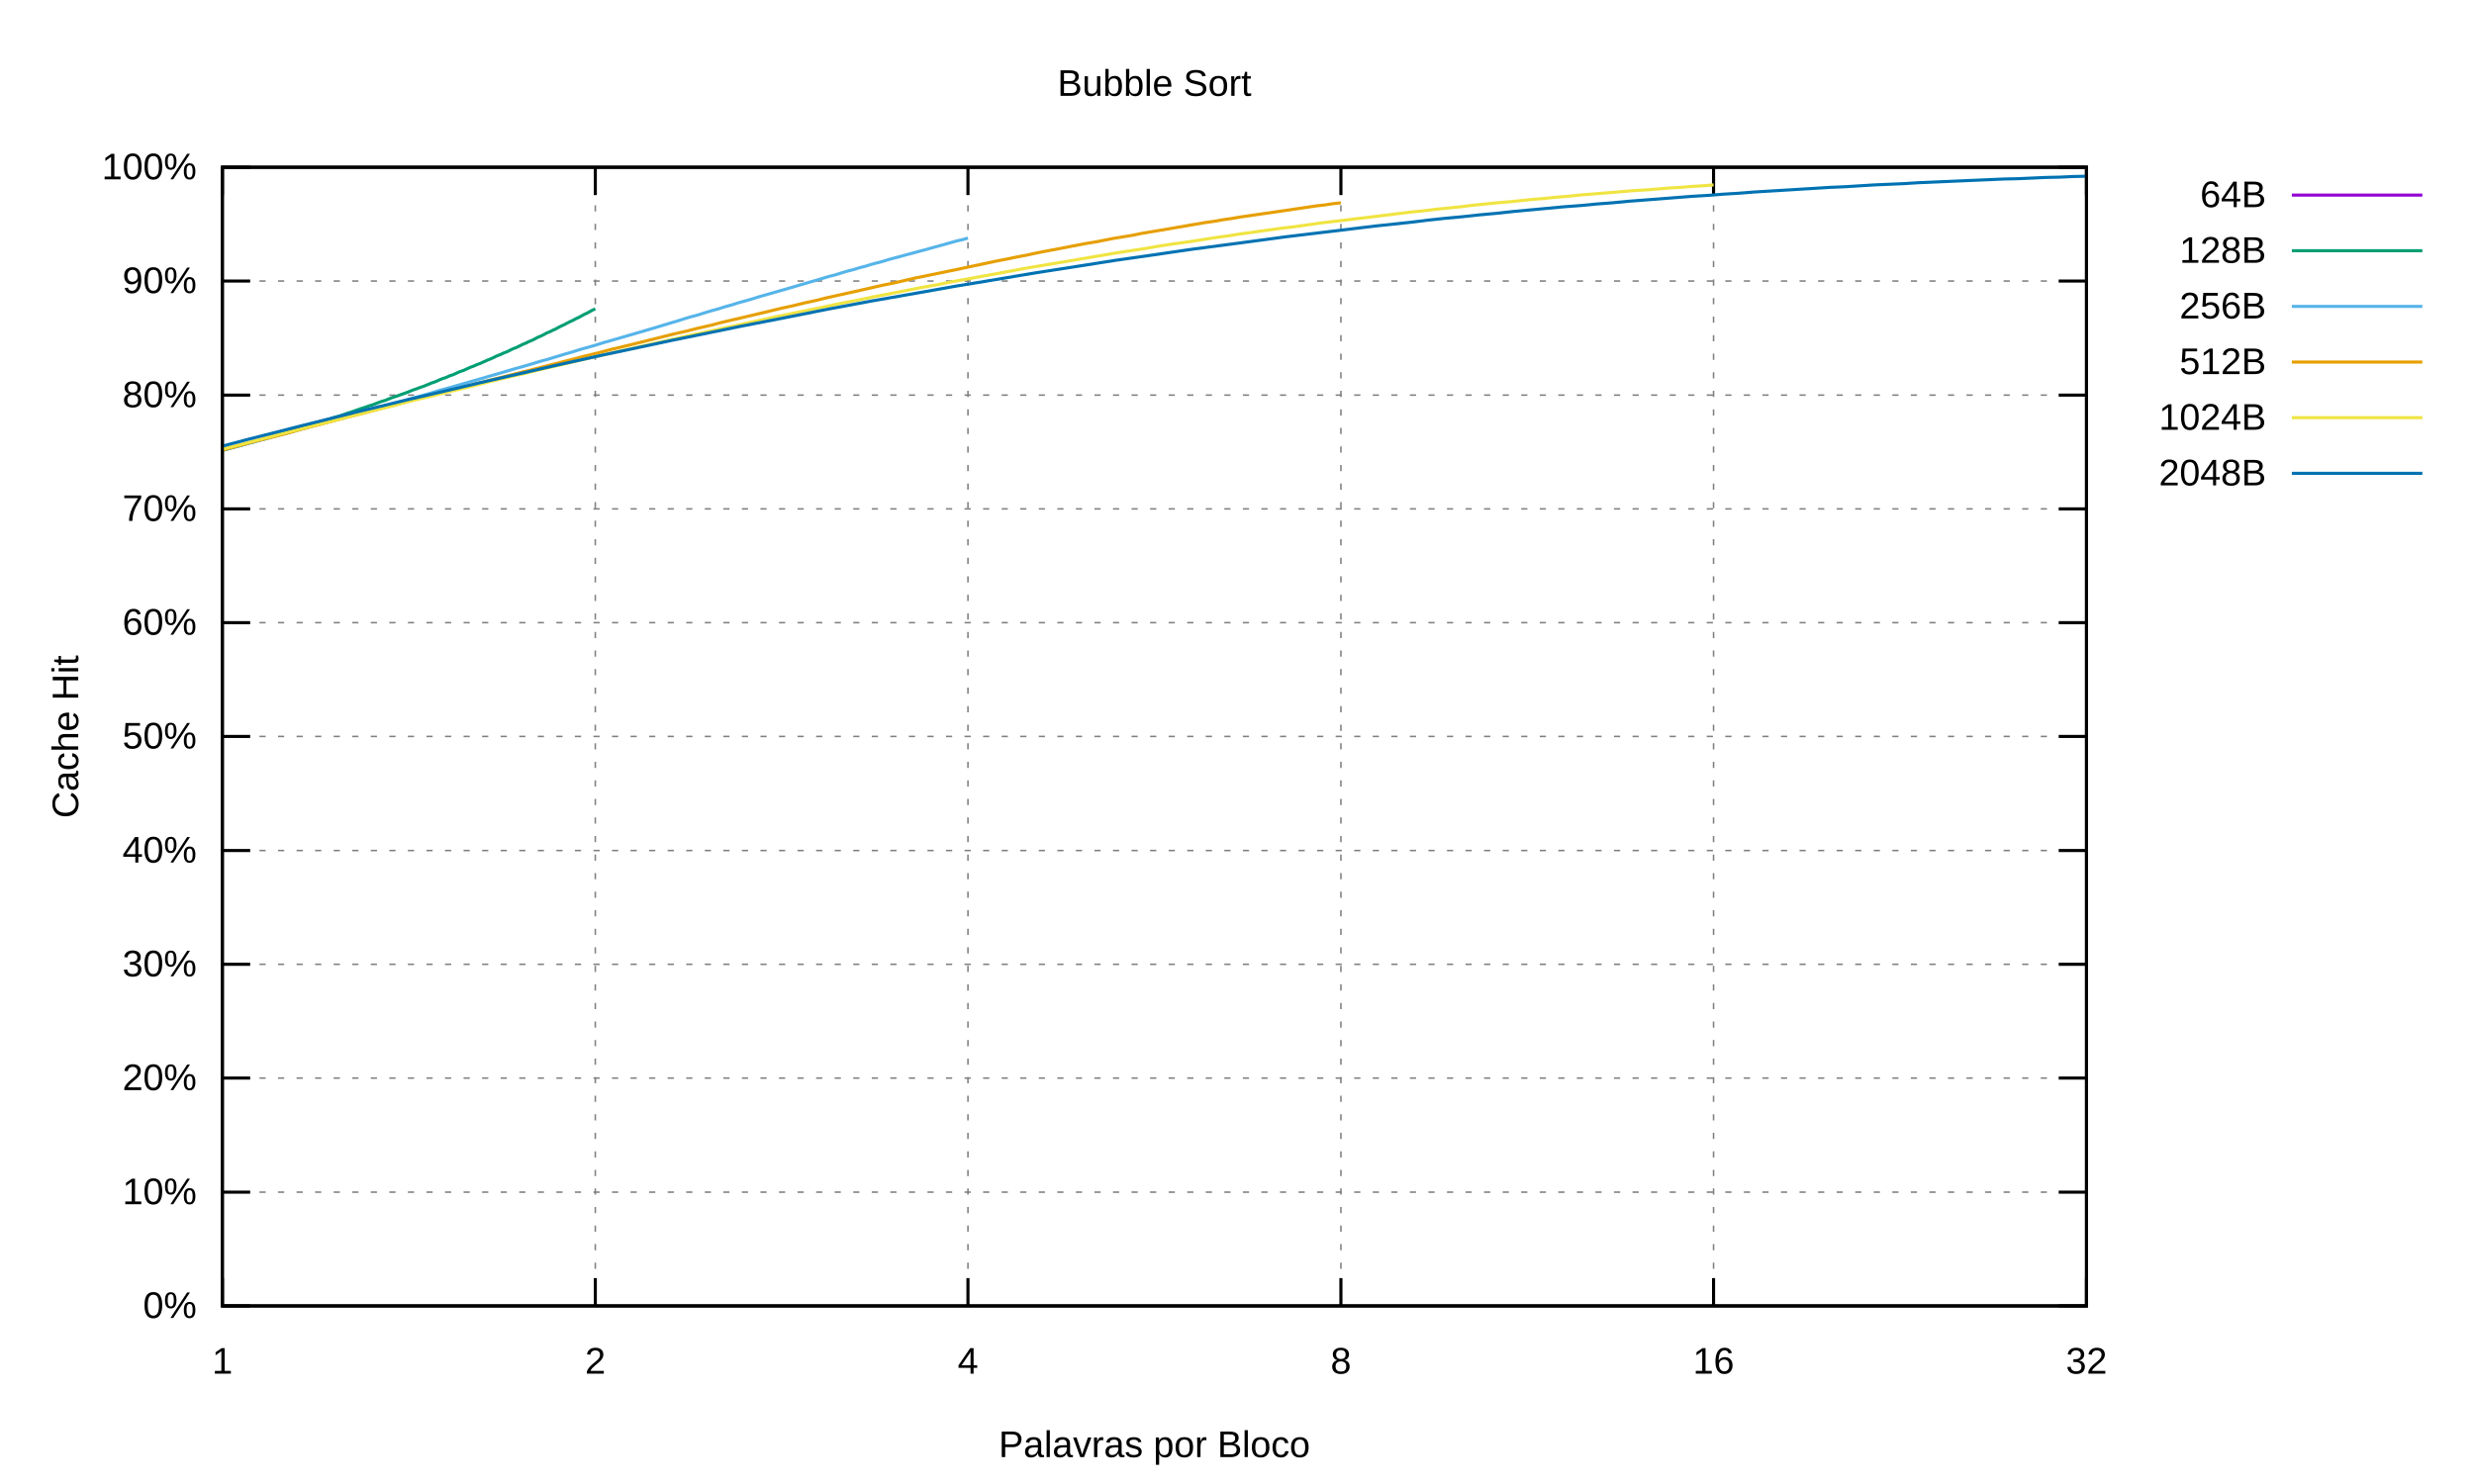
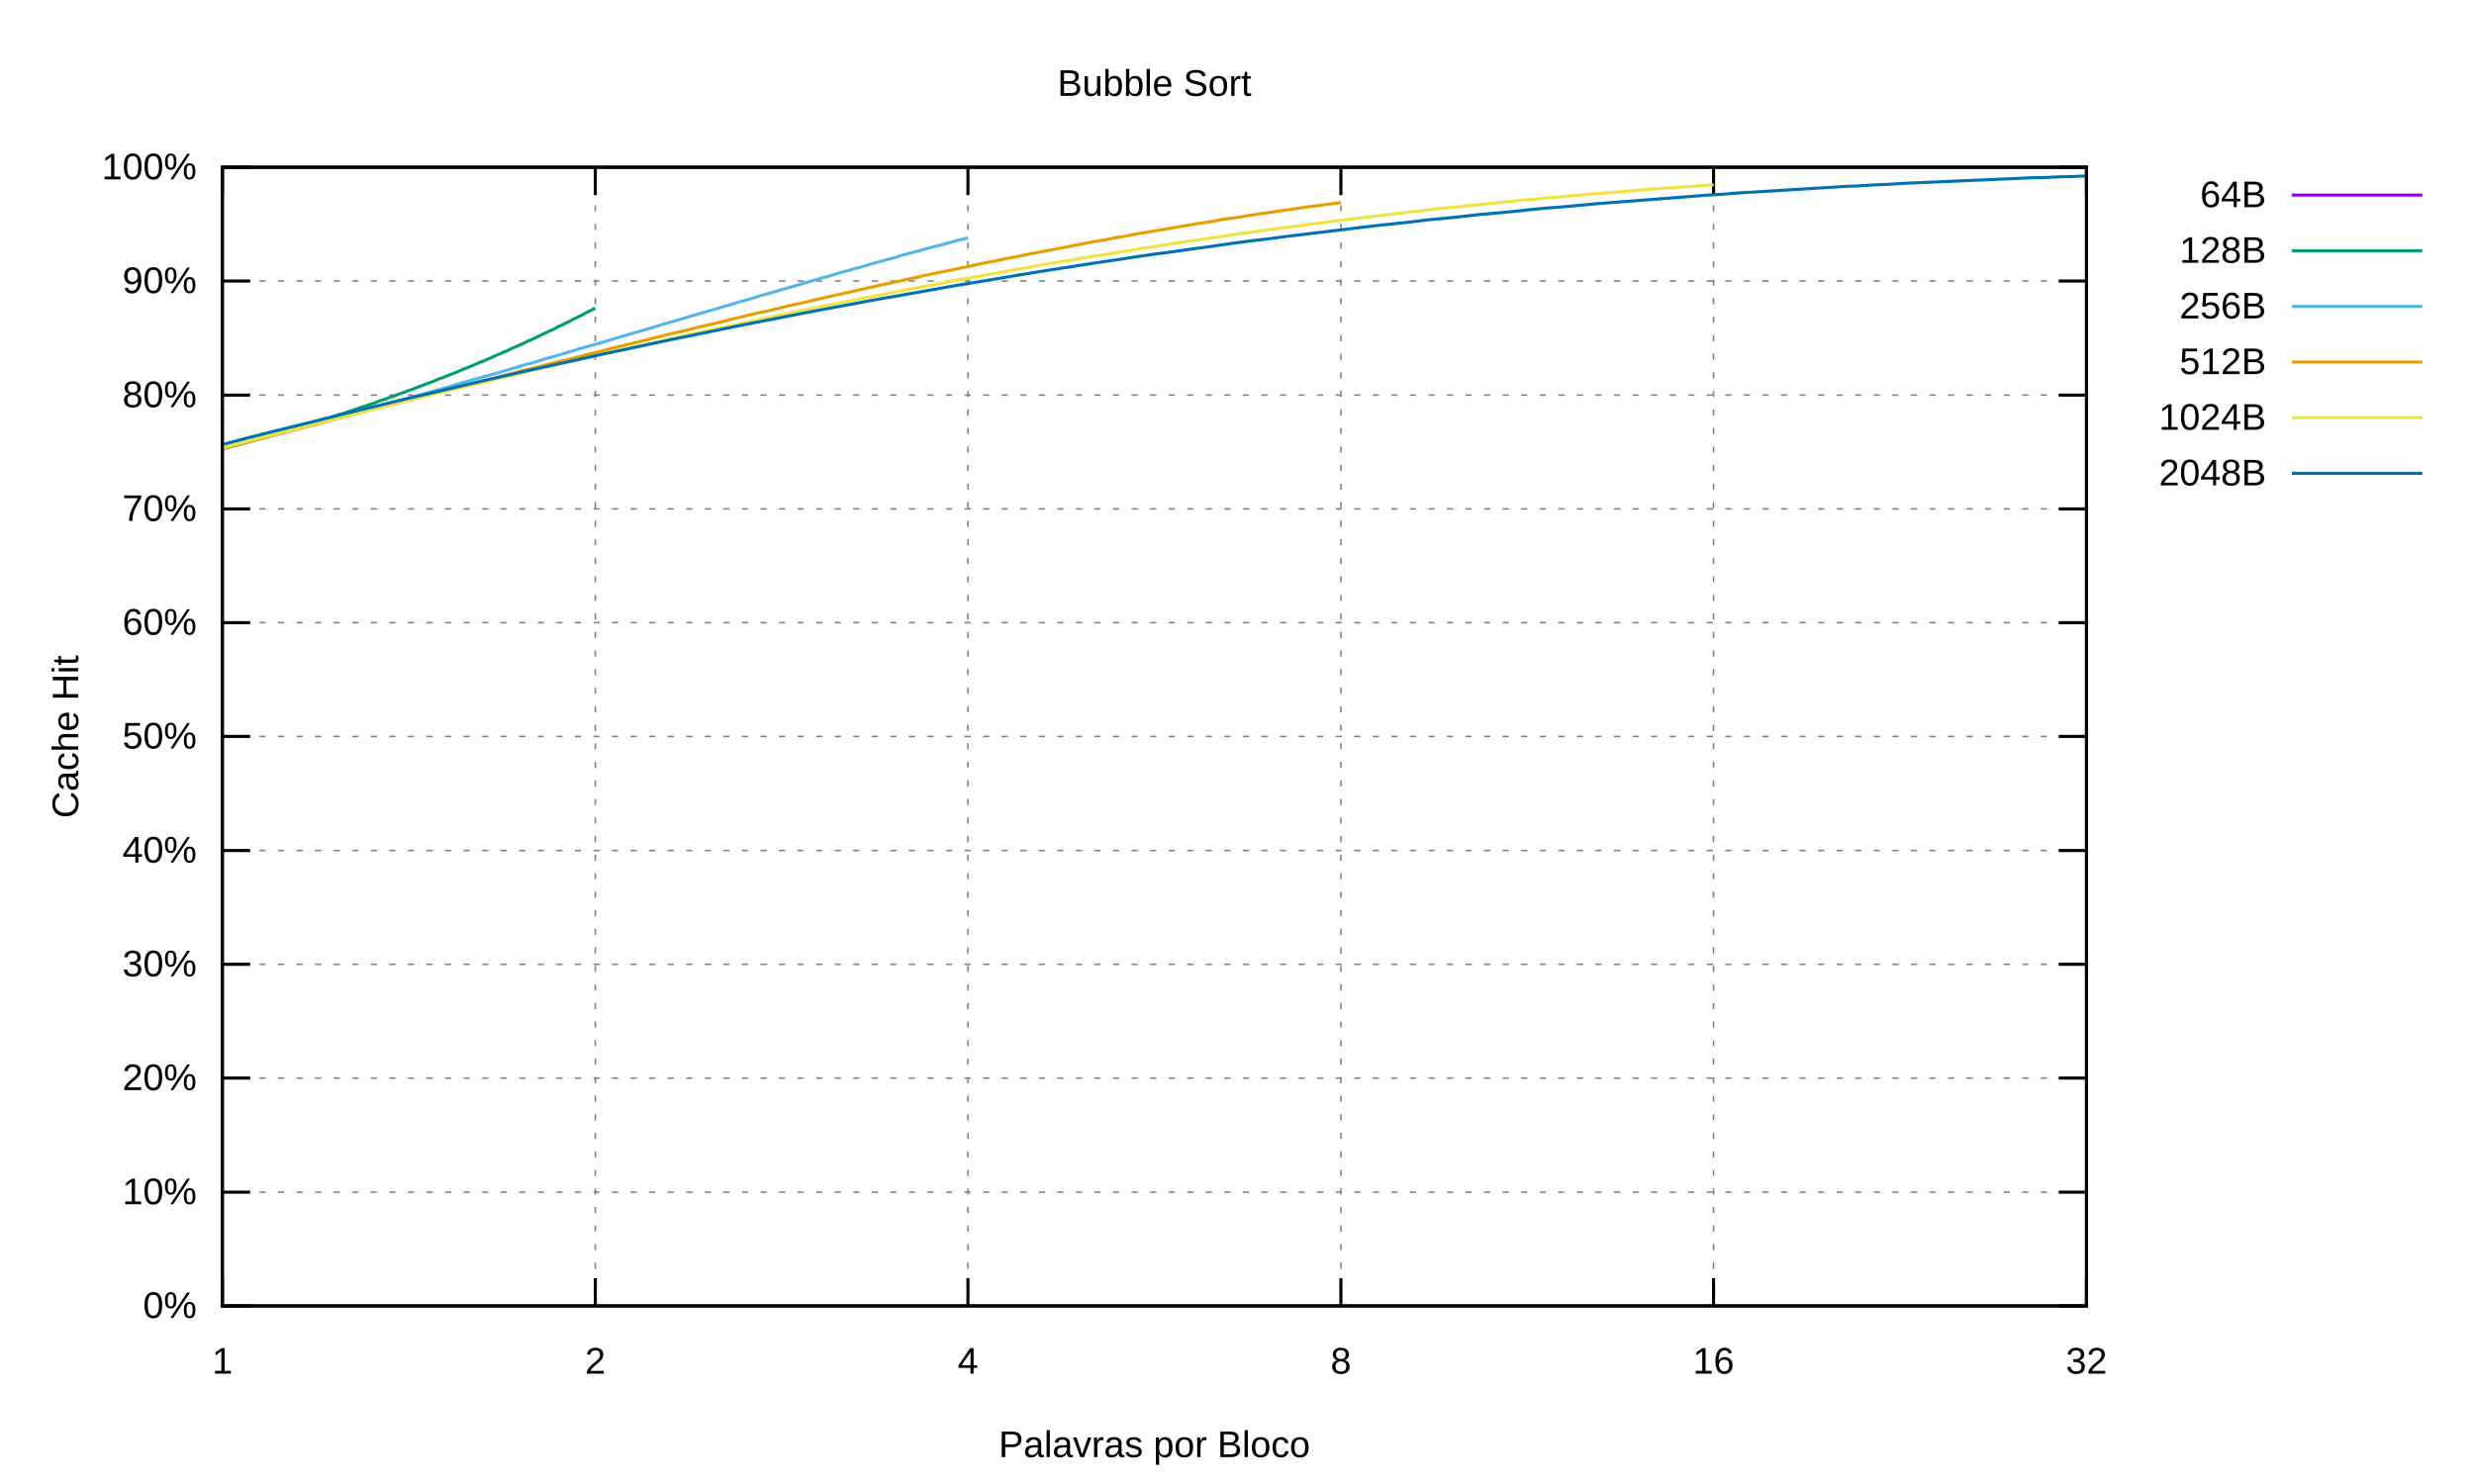
<svg xmlns="http://www.w3.org/2000/svg" xmlns:xlink="http://www.w3.org/1999/xlink" width="800" height="480" viewBox="0 0 800 480">
  <g id="gnuplot_canvas">
    <rect x="0" y="0" width="800" height="480" fill="none" />
    <defs>
      <circle id="gpDot" r="0.5" stroke-width="0.5" stroke="currentColor" />
      <path id="gpPt0" stroke-width="0.222" stroke="currentColor" d="M-1,0 h2 M0,-1 v2" />
      <path id="gpPt1" stroke-width="0.222" stroke="currentColor" d="M-1,-1 L1,1 M1,-1 L-1,1" />
      <path id="gpPt2" stroke-width="0.222" stroke="currentColor" d="M-1,0 L1,0 M0,-1 L0,1 M-1,-1 L1,1 M-1,1 L1,-1" />
      <rect id="gpPt3" stroke-width="0.222" stroke="currentColor" x="-1" y="-1" width="2" height="2" />
      <rect id="gpPt4" stroke-width="0.222" stroke="currentColor" fill="currentColor" x="-1" y="-1" width="2" height="2" />
      <circle id="gpPt5" stroke-width="0.222" stroke="currentColor" cx="0" cy="0" r="1" />
      <use xlink:href="#gpPt5" id="gpPt6" fill="currentColor" stroke="none" />
      <path id="gpPt7" stroke-width="0.222" stroke="currentColor" d="M0,-1.33 L-1.33,0.67 L1.33,0.67 z" />
      <use xlink:href="#gpPt7" id="gpPt8" fill="currentColor" stroke="none" />
      <use xlink:href="#gpPt7" id="gpPt9" stroke="currentColor" transform="rotate(180)" />
      <use xlink:href="#gpPt9" id="gpPt10" fill="currentColor" stroke="none" />
      <use xlink:href="#gpPt3" id="gpPt11" stroke="currentColor" transform="rotate(45)" />
      <use xlink:href="#gpPt11" id="gpPt12" fill="currentColor" stroke="none" />
      <path id="gpPt13" stroke-width="0.222" stroke="currentColor" d="M0,1.330 L1.265,0.411 L0.782,-1.067 L-0.782,-1.076 L-1.265,0.411 z" />
      <use xlink:href="#gpPt13" id="gpPt14" fill="currentColor" stroke="none" />
      <filter id="textbox" filterUnits="objectBoundingBox" x="0" y="0" height="1" width="1">
        <feFlood flood-color="white" flood-opacity="1" result="bgnd" />
        <feComposite in="SourceGraphic" in2="bgnd" operator="atop" />
      </filter>
      <filter id="greybox" filterUnits="objectBoundingBox" x="0" y="0" height="1" width="1">
        <feFlood flood-color="lightgrey" flood-opacity="1" result="grey" />
        <feComposite in="SourceGraphic" in2="grey" operator="atop" />
      </filter>
    </defs>
    <g fill="none" color="white" stroke="black" stroke-width="1.00" stroke-linecap="butt" stroke-linejoin="miter">
</g>
    <g fill="none" color="black" stroke="currentColor" stroke-width="1.00" stroke-linecap="butt" stroke-linejoin="miter">
</g>
    <g fill="none" color="black" stroke="black" stroke-width="0.50" stroke-linecap="butt" stroke-linejoin="miter">
</g>
    <g fill="none" color="gray" stroke="currentColor" stroke-width="0.50" stroke-linecap="butt" stroke-linejoin="miter">
      <path stroke="gray" stroke-dasharray="2,4" class="gridline" d="M71.9,422.4 L674.7,422.4  " />
    </g>
    <g fill="none" color="gray" stroke="gray" stroke-width="1.00" stroke-linecap="butt" stroke-linejoin="miter">
</g>
    <g fill="none" color="black" stroke="currentColor" stroke-width="1.00" stroke-linecap="butt" stroke-linejoin="miter">
      <path stroke="black" d="M71.9,422.4 L80.9,422.4 M674.7,422.4 L665.7,422.4  " />
      <g transform="translate(63.6,426.3)" stroke="none" fill="black" font-family="Arial" font-size="12.00" text-anchor="end">
        <text>
          <tspan font-family="Arial">0%</tspan>
        </text>
      </g>
    </g>
    <g fill="none" color="black" stroke="currentColor" stroke-width="1.00" stroke-linecap="butt" stroke-linejoin="miter">
</g>
    <g fill="none" color="black" stroke="black" stroke-width="0.50" stroke-linecap="butt" stroke-linejoin="miter">
</g>
    <g fill="none" color="gray" stroke="currentColor" stroke-width="0.50" stroke-linecap="butt" stroke-linejoin="miter">
      <path stroke="gray" stroke-dasharray="2,4" class="gridline" d="M71.9,385.6 L674.7,385.6  " />
    </g>
    <g fill="none" color="gray" stroke="gray" stroke-width="1.00" stroke-linecap="butt" stroke-linejoin="miter">
</g>
    <g fill="none" color="black" stroke="currentColor" stroke-width="1.00" stroke-linecap="butt" stroke-linejoin="miter">
      <path stroke="black" d="M71.9,385.6 L80.9,385.6 M674.7,385.6 L665.7,385.6  " />
      <g transform="translate(63.6,389.5)" stroke="none" fill="black" font-family="Arial" font-size="12.00" text-anchor="end">
        <text>
          <tspan font-family="Arial">10%</tspan>
        </text>
      </g>
    </g>
    <g fill="none" color="black" stroke="currentColor" stroke-width="1.00" stroke-linecap="butt" stroke-linejoin="miter">
</g>
    <g fill="none" color="black" stroke="black" stroke-width="0.50" stroke-linecap="butt" stroke-linejoin="miter">
</g>
    <g fill="none" color="gray" stroke="currentColor" stroke-width="0.50" stroke-linecap="butt" stroke-linejoin="miter">
      <path stroke="gray" stroke-dasharray="2,4" class="gridline" d="M71.9,348.7 L674.7,348.7  " />
    </g>
    <g fill="none" color="gray" stroke="gray" stroke-width="1.00" stroke-linecap="butt" stroke-linejoin="miter">
</g>
    <g fill="none" color="black" stroke="currentColor" stroke-width="1.00" stroke-linecap="butt" stroke-linejoin="miter">
      <path stroke="black" d="M71.9,348.7 L80.9,348.7 M674.7,348.7 L665.7,348.7  " />
      <g transform="translate(63.6,352.6)" stroke="none" fill="black" font-family="Arial" font-size="12.00" text-anchor="end">
        <text>
          <tspan font-family="Arial">20%</tspan>
        </text>
      </g>
    </g>
    <g fill="none" color="black" stroke="currentColor" stroke-width="1.00" stroke-linecap="butt" stroke-linejoin="miter">
</g>
    <g fill="none" color="black" stroke="black" stroke-width="0.50" stroke-linecap="butt" stroke-linejoin="miter">
</g>
    <g fill="none" color="gray" stroke="currentColor" stroke-width="0.50" stroke-linecap="butt" stroke-linejoin="miter">
      <path stroke="gray" stroke-dasharray="2,4" class="gridline" d="M71.9,311.9 L674.7,311.9  " />
    </g>
    <g fill="none" color="gray" stroke="gray" stroke-width="1.00" stroke-linecap="butt" stroke-linejoin="miter">
</g>
    <g fill="none" color="black" stroke="currentColor" stroke-width="1.00" stroke-linecap="butt" stroke-linejoin="miter">
      <path stroke="black" d="M71.9,311.9 L80.9,311.9 M674.7,311.9 L665.7,311.9  " />
      <g transform="translate(63.6,315.8)" stroke="none" fill="black" font-family="Arial" font-size="12.00" text-anchor="end">
        <text>
          <tspan font-family="Arial">30%</tspan>
        </text>
      </g>
    </g>
    <g fill="none" color="black" stroke="currentColor" stroke-width="1.00" stroke-linecap="butt" stroke-linejoin="miter">
</g>
    <g fill="none" color="black" stroke="black" stroke-width="0.50" stroke-linecap="butt" stroke-linejoin="miter">
</g>
    <g fill="none" color="gray" stroke="currentColor" stroke-width="0.50" stroke-linecap="butt" stroke-linejoin="miter">
      <path stroke="gray" stroke-dasharray="2,4" class="gridline" d="M71.9,275.1 L674.7,275.1  " />
    </g>
    <g fill="none" color="gray" stroke="gray" stroke-width="1.00" stroke-linecap="butt" stroke-linejoin="miter">
</g>
    <g fill="none" color="black" stroke="currentColor" stroke-width="1.00" stroke-linecap="butt" stroke-linejoin="miter">
      <path stroke="black" d="M71.9,275.1 L80.9,275.1 M674.7,275.1 L665.7,275.1  " />
      <g transform="translate(63.6,279.0)" stroke="none" fill="black" font-family="Arial" font-size="12.00" text-anchor="end">
        <text>
          <tspan font-family="Arial">40%</tspan>
        </text>
      </g>
    </g>
    <g fill="none" color="black" stroke="currentColor" stroke-width="1.00" stroke-linecap="butt" stroke-linejoin="miter">
</g>
    <g fill="none" color="black" stroke="black" stroke-width="0.50" stroke-linecap="butt" stroke-linejoin="miter">
</g>
    <g fill="none" color="gray" stroke="currentColor" stroke-width="0.50" stroke-linecap="butt" stroke-linejoin="miter">
      <path stroke="gray" stroke-dasharray="2,4" class="gridline" d="M71.9,238.2 L674.7,238.2  " />
    </g>
    <g fill="none" color="gray" stroke="gray" stroke-width="1.00" stroke-linecap="butt" stroke-linejoin="miter">
</g>
    <g fill="none" color="black" stroke="currentColor" stroke-width="1.00" stroke-linecap="butt" stroke-linejoin="miter">
      <path stroke="black" d="M71.9,238.2 L80.9,238.2 M674.7,238.2 L665.7,238.2  " />
      <g transform="translate(63.6,242.1)" stroke="none" fill="black" font-family="Arial" font-size="12.00" text-anchor="end">
        <text>
          <tspan font-family="Arial">50%</tspan>
        </text>
      </g>
    </g>
    <g fill="none" color="black" stroke="currentColor" stroke-width="1.00" stroke-linecap="butt" stroke-linejoin="miter">
</g>
    <g fill="none" color="black" stroke="black" stroke-width="0.50" stroke-linecap="butt" stroke-linejoin="miter">
</g>
    <g fill="none" color="gray" stroke="currentColor" stroke-width="0.50" stroke-linecap="butt" stroke-linejoin="miter">
      <path stroke="gray" stroke-dasharray="2,4" class="gridline" d="M71.9,201.4 L674.7,201.4  " />
    </g>
    <g fill="none" color="gray" stroke="gray" stroke-width="1.00" stroke-linecap="butt" stroke-linejoin="miter">
</g>
    <g fill="none" color="black" stroke="currentColor" stroke-width="1.00" stroke-linecap="butt" stroke-linejoin="miter">
      <path stroke="black" d="M71.9,201.4 L80.9,201.4 M674.7,201.4 L665.7,201.4  " />
      <g transform="translate(63.6,205.3)" stroke="none" fill="black" font-family="Arial" font-size="12.00" text-anchor="end">
        <text>
          <tspan font-family="Arial">60%</tspan>
        </text>
      </g>
    </g>
    <g fill="none" color="black" stroke="currentColor" stroke-width="1.00" stroke-linecap="butt" stroke-linejoin="miter">
</g>
    <g fill="none" color="black" stroke="black" stroke-width="0.50" stroke-linecap="butt" stroke-linejoin="miter">
</g>
    <g fill="none" color="gray" stroke="currentColor" stroke-width="0.50" stroke-linecap="butt" stroke-linejoin="miter">
      <path stroke="gray" stroke-dasharray="2,4" class="gridline" d="M71.9,164.6 L674.7,164.6  " />
    </g>
    <g fill="none" color="gray" stroke="gray" stroke-width="1.00" stroke-linecap="butt" stroke-linejoin="miter">
</g>
    <g fill="none" color="black" stroke="currentColor" stroke-width="1.00" stroke-linecap="butt" stroke-linejoin="miter">
      <path stroke="black" d="M71.9,164.6 L80.9,164.6 M674.7,164.6 L665.7,164.6  " />
      <g transform="translate(63.6,168.5)" stroke="none" fill="black" font-family="Arial" font-size="12.00" text-anchor="end">
        <text>
          <tspan font-family="Arial">70%</tspan>
        </text>
      </g>
    </g>
    <g fill="none" color="black" stroke="currentColor" stroke-width="1.00" stroke-linecap="butt" stroke-linejoin="miter">
</g>
    <g fill="none" color="black" stroke="black" stroke-width="0.50" stroke-linecap="butt" stroke-linejoin="miter">
</g>
    <g fill="none" color="gray" stroke="currentColor" stroke-width="0.50" stroke-linecap="butt" stroke-linejoin="miter">
      <path stroke="gray" stroke-dasharray="2,4" class="gridline" d="M71.9,127.8 L674.7,127.8  " />
    </g>
    <g fill="none" color="gray" stroke="gray" stroke-width="1.00" stroke-linecap="butt" stroke-linejoin="miter">
</g>
    <g fill="none" color="black" stroke="currentColor" stroke-width="1.00" stroke-linecap="butt" stroke-linejoin="miter">
      <path stroke="black" d="M71.9,127.8 L80.9,127.8 M674.7,127.8 L665.7,127.8  " />
      <g transform="translate(63.6,131.7)" stroke="none" fill="black" font-family="Arial" font-size="12.00" text-anchor="end">
        <text>
          <tspan font-family="Arial">80%</tspan>
        </text>
      </g>
    </g>
    <g fill="none" color="black" stroke="currentColor" stroke-width="1.00" stroke-linecap="butt" stroke-linejoin="miter">
</g>
    <g fill="none" color="black" stroke="black" stroke-width="0.50" stroke-linecap="butt" stroke-linejoin="miter">
</g>
    <g fill="none" color="gray" stroke="currentColor" stroke-width="0.50" stroke-linecap="butt" stroke-linejoin="miter">
      <path stroke="gray" stroke-dasharray="2,4" class="gridline" d="M71.9,90.9 L674.7,90.9  " />
    </g>
    <g fill="none" color="gray" stroke="gray" stroke-width="1.00" stroke-linecap="butt" stroke-linejoin="miter">
</g>
    <g fill="none" color="black" stroke="currentColor" stroke-width="1.00" stroke-linecap="butt" stroke-linejoin="miter">
      <path stroke="black" d="M71.9,90.9 L80.9,90.9 M674.7,90.9 L665.7,90.9  " />
      <g transform="translate(63.6,94.8)" stroke="none" fill="black" font-family="Arial" font-size="12.00" text-anchor="end">
        <text>
          <tspan font-family="Arial">90%</tspan>
        </text>
      </g>
    </g>
    <g fill="none" color="black" stroke="currentColor" stroke-width="1.00" stroke-linecap="butt" stroke-linejoin="miter">
</g>
    <g fill="none" color="black" stroke="black" stroke-width="0.50" stroke-linecap="butt" stroke-linejoin="miter">
</g>
    <g fill="none" color="gray" stroke="currentColor" stroke-width="0.50" stroke-linecap="butt" stroke-linejoin="miter">
      <path stroke="gray" stroke-dasharray="2,4" class="gridline" d="M71.9,54.1 L674.7,54.1  " />
    </g>
    <g fill="none" color="gray" stroke="gray" stroke-width="1.00" stroke-linecap="butt" stroke-linejoin="miter">
</g>
    <g fill="none" color="black" stroke="currentColor" stroke-width="1.00" stroke-linecap="butt" stroke-linejoin="miter">
      <path stroke="black" d="M71.9,54.1 L80.9,54.1 M674.7,54.1 L665.7,54.1  " />
      <g transform="translate(63.6,58.0)" stroke="none" fill="black" font-family="Arial" font-size="12.00" text-anchor="end">
        <text>
          <tspan font-family="Arial">100%</tspan>
        </text>
      </g>
    </g>
    <g fill="none" color="black" stroke="currentColor" stroke-width="1.00" stroke-linecap="butt" stroke-linejoin="miter">
</g>
    <g fill="none" color="black" stroke="black" stroke-width="0.50" stroke-linecap="butt" stroke-linejoin="miter">
</g>
    <g fill="none" color="gray" stroke="currentColor" stroke-width="0.50" stroke-linecap="butt" stroke-linejoin="miter">
      <path stroke="gray" stroke-dasharray="2,4" class="gridline" d="M71.9,422.4 L71.9,54.1  " />
    </g>
    <g fill="none" color="gray" stroke="gray" stroke-width="1.00" stroke-linecap="butt" stroke-linejoin="miter">
</g>
    <g fill="none" color="black" stroke="currentColor" stroke-width="1.00" stroke-linecap="butt" stroke-linejoin="miter">
      <path stroke="black" d="M71.9,422.4 L71.9,413.4 M71.9,54.1 L71.9,63.1  " />
      <g transform="translate(71.9,444.3)" stroke="none" fill="black" font-family="Arial" font-size="12.00" text-anchor="middle">
        <text>
          <tspan font-family="Arial"> 1</tspan>
        </text>
      </g>
    </g>
    <g fill="none" color="black" stroke="currentColor" stroke-width="1.00" stroke-linecap="butt" stroke-linejoin="miter">
</g>
    <g fill="none" color="black" stroke="black" stroke-width="0.50" stroke-linecap="butt" stroke-linejoin="miter">
</g>
    <g fill="none" color="gray" stroke="currentColor" stroke-width="0.50" stroke-linecap="butt" stroke-linejoin="miter">
      <path stroke="gray" stroke-dasharray="2,4" class="gridline" d="M192.5,422.4 L192.5,54.1  " />
    </g>
    <g fill="none" color="gray" stroke="gray" stroke-width="1.00" stroke-linecap="butt" stroke-linejoin="miter">
</g>
    <g fill="none" color="black" stroke="currentColor" stroke-width="1.00" stroke-linecap="butt" stroke-linejoin="miter">
      <path stroke="black" d="M192.5,422.4 L192.5,413.4 M192.5,54.1 L192.5,63.1  " />
      <g transform="translate(192.5,444.3)" stroke="none" fill="black" font-family="Arial" font-size="12.00" text-anchor="middle">
        <text>
          <tspan font-family="Arial"> 2</tspan>
        </text>
      </g>
    </g>
    <g fill="none" color="black" stroke="currentColor" stroke-width="1.00" stroke-linecap="butt" stroke-linejoin="miter">
</g>
    <g fill="none" color="black" stroke="black" stroke-width="0.50" stroke-linecap="butt" stroke-linejoin="miter">
</g>
    <g fill="none" color="gray" stroke="currentColor" stroke-width="0.50" stroke-linecap="butt" stroke-linejoin="miter">
      <path stroke="gray" stroke-dasharray="2,4" class="gridline" d="M313.0,422.4 L313.0,54.1  " />
    </g>
    <g fill="none" color="gray" stroke="gray" stroke-width="1.00" stroke-linecap="butt" stroke-linejoin="miter">
</g>
    <g fill="none" color="black" stroke="currentColor" stroke-width="1.00" stroke-linecap="butt" stroke-linejoin="miter">
      <path stroke="black" d="M313.0,422.4 L313.0,413.4 M313.0,54.1 L313.0,63.1  " />
      <g transform="translate(313.0,444.3)" stroke="none" fill="black" font-family="Arial" font-size="12.00" text-anchor="middle">
        <text>
          <tspan font-family="Arial"> 4</tspan>
        </text>
      </g>
    </g>
    <g fill="none" color="black" stroke="currentColor" stroke-width="1.00" stroke-linecap="butt" stroke-linejoin="miter">
</g>
    <g fill="none" color="black" stroke="black" stroke-width="0.50" stroke-linecap="butt" stroke-linejoin="miter">
</g>
    <g fill="none" color="gray" stroke="currentColor" stroke-width="0.50" stroke-linecap="butt" stroke-linejoin="miter">
      <path stroke="gray" stroke-dasharray="2,4" class="gridline" d="M433.6,422.4 L433.6,54.1  " />
    </g>
    <g fill="none" color="gray" stroke="gray" stroke-width="1.00" stroke-linecap="butt" stroke-linejoin="miter">
</g>
    <g fill="none" color="black" stroke="currentColor" stroke-width="1.00" stroke-linecap="butt" stroke-linejoin="miter">
      <path stroke="black" d="M433.6,422.4 L433.6,413.4 M433.6,54.1 L433.6,63.1  " />
      <g transform="translate(433.6,444.3)" stroke="none" fill="black" font-family="Arial" font-size="12.00" text-anchor="middle">
        <text>
          <tspan font-family="Arial"> 8</tspan>
        </text>
      </g>
    </g>
    <g fill="none" color="black" stroke="currentColor" stroke-width="1.00" stroke-linecap="butt" stroke-linejoin="miter">
</g>
    <g fill="none" color="black" stroke="black" stroke-width="0.50" stroke-linecap="butt" stroke-linejoin="miter">
</g>
    <g fill="none" color="gray" stroke="currentColor" stroke-width="0.50" stroke-linecap="butt" stroke-linejoin="miter">
      <path stroke="gray" stroke-dasharray="2,4" class="gridline" d="M554.1,422.4 L554.1,54.1  " />
    </g>
    <g fill="none" color="gray" stroke="gray" stroke-width="1.00" stroke-linecap="butt" stroke-linejoin="miter">
</g>
    <g fill="none" color="black" stroke="currentColor" stroke-width="1.00" stroke-linecap="butt" stroke-linejoin="miter">
      <path stroke="black" d="M554.1,422.4 L554.1,413.4 M554.1,54.1 L554.1,63.1  " />
      <g transform="translate(554.1,444.3)" stroke="none" fill="black" font-family="Arial" font-size="12.00" text-anchor="middle">
        <text>
          <tspan font-family="Arial"> 16</tspan>
        </text>
      </g>
    </g>
    <g fill="none" color="black" stroke="currentColor" stroke-width="1.00" stroke-linecap="butt" stroke-linejoin="miter">
</g>
    <g fill="none" color="black" stroke="black" stroke-width="0.50" stroke-linecap="butt" stroke-linejoin="miter">
</g>
    <g fill="none" color="gray" stroke="currentColor" stroke-width="0.50" stroke-linecap="butt" stroke-linejoin="miter">
      <path stroke="gray" stroke-dasharray="2,4" class="gridline" d="M674.7,422.4 L674.7,54.1  " />
    </g>
    <g fill="none" color="gray" stroke="gray" stroke-width="1.00" stroke-linecap="butt" stroke-linejoin="miter">
</g>
    <g fill="none" color="black" stroke="currentColor" stroke-width="1.00" stroke-linecap="butt" stroke-linejoin="miter">
      <path stroke="black" d="M674.7,422.4 L674.7,413.4 M674.7,54.1 L674.7,63.1  " />
      <g transform="translate(674.7,444.3)" stroke="none" fill="black" font-family="Arial" font-size="12.00" text-anchor="middle">
        <text>
          <tspan font-family="Arial"> 32</tspan>
        </text>
      </g>
    </g>
    <g fill="none" color="black" stroke="currentColor" stroke-width="1.00" stroke-linecap="butt" stroke-linejoin="miter">
</g>
    <g fill="none" color="black" stroke="currentColor" stroke-width="1.00" stroke-linecap="butt" stroke-linejoin="miter">
      <path stroke="black" d="M71.9,54.1 L71.9,422.4 L674.7,422.4 L674.7,54.1 L71.9,54.1 Z  " />
    </g>
    <g fill="none" color="black" stroke="currentColor" stroke-width="1.00" stroke-linecap="butt" stroke-linejoin="miter">
      <g transform="translate(25.3,238.3) rotate(270)" stroke="none" fill="black" font-family="Arial" font-size="12.00" text-anchor="middle">
        <text>
          <tspan font-family="Arial">Cache Hit</tspan>
        </text>
      </g>
    </g>
    <g fill="none" color="black" stroke="currentColor" stroke-width="1.00" stroke-linecap="butt" stroke-linejoin="miter">
      <g transform="translate(373.3,471.3)" stroke="none" fill="black" font-family="Arial" font-size="12.00" text-anchor="middle">
        <text>
          <tspan font-family="Arial">Palavras por Bloco</tspan>
        </text>
      </g>
    </g>
    <g fill="none" color="black" stroke="currentColor" stroke-width="1.00" stroke-linecap="butt" stroke-linejoin="miter">
      <g transform="translate(373.3,31.0)" stroke="none" fill="black" font-family="Arial" font-size="12.00" text-anchor="middle">
        <text>
          <tspan font-family="Arial">Bubble Sort</tspan>
        </text>
      </g>
    </g>
    <g fill="none" color="black" stroke="currentColor" stroke-width="1.00" stroke-linecap="butt" stroke-linejoin="miter">
</g>
    <g id="gnuplot_plot_1">
      <g fill="none" color="black" stroke="currentColor" stroke-width="1.00" stroke-linecap="butt" stroke-linejoin="miter">
        <g transform="translate(732.8,67.0)" stroke="none" fill="black" font-family="Arial" font-size="12.00" text-anchor="end">
          <text>
            <tspan font-family="Arial">64B</tspan>
          </text>
        </g>
      </g>
      <g fill="none" color="black" stroke="currentColor" stroke-width="1.00" stroke-linecap="butt" stroke-linejoin="miter">
-         <path stroke="rgb(148,   0, 211)" d="M741.1,63.1 L783.3,63.1 M71.9,145.7  " />
+         <path stroke="rgb(148,   0, 211)" d="M741.1,63.1 L783.3,63.1 M71.9,145.2  " />
      </g>
    </g>
    <g id="gnuplot_plot_2">
      <g fill="none" color="black" stroke="currentColor" stroke-width="1.00" stroke-linecap="butt" stroke-linejoin="miter">
        <g transform="translate(732.8,85.0)" stroke="none" fill="black" font-family="Arial" font-size="12.00" text-anchor="end">
          <text>
            <tspan font-family="Arial">128B</tspan>
          </text>
        </g>
      </g>
      <g fill="none" color="black" stroke="currentColor" stroke-width="1.00" stroke-linecap="butt" stroke-linejoin="miter">
-         <path stroke="rgb(  0, 158, 115)" d="M741.1,81.1 L783.3,81.1 M71.9,145.7 L73.6,145.2 L75.4,144.7 L77.1,144.3 L78.8,143.8 L80.5,143.3   L82.1,142.9 L83.8,142.4 L85.4,142.0 L87.0,141.5 L88.6,141.0 L90.2,140.6 L91.8,140.1 L93.4,139.6   L94.9,139.2 L96.4,138.7 L98.0,138.3 L99.5,137.8 L101.0,137.3 L102.4,136.9 L103.9,136.4 L105.4,135.9   L106.8,135.5 L108.2,135.0 L109.7,134.6 L111.1,134.1 L112.5,133.6 L113.8,133.2 L115.2,132.7 L116.6,132.2   L117.9,131.8 L119.3,131.3 L120.6,130.9 L121.9,130.4 L123.2,129.9 L124.6,129.5 L125.8,129.0 L127.1,128.5   L128.4,128.1 L129.7,127.6 L130.9,127.2 L132.2,126.7 L133.4,126.2 L134.6,125.8 L135.9,125.3 L137.1,124.9   L138.3,124.4 L139.5,123.9 L140.7,123.5 L141.8,123.0 L143.0,122.5 L144.2,122.1 L145.3,121.6 L146.5,121.2   L147.6,120.7 L148.7,120.2 L149.9,119.8 L151.0,119.3 L152.1,118.8 L153.2,118.4 L154.3,117.9 L155.4,117.5   L156.5,117.0 L157.6,116.5 L158.6,116.1 L159.7,115.6 L160.7,115.1 L161.8,114.7 L162.8,114.2 L163.9,113.8   L164.9,113.3 L165.9,112.8 L167.0,112.4 L168.0,111.9 L169.0,111.4 L170.0,111.0 L171.0,110.5 L172.0,110.1   L173.0,109.6 L173.9,109.1 L174.9,108.7 L175.9,108.2 L176.8,107.7 L177.8,107.3 L178.8,106.8 L179.7,106.4   L180.6,105.9 L181.6,105.4 L182.5,105.0 L183.4,104.5 L184.4,104.0 L185.3,103.6 L186.2,103.1 L187.1,102.7   L188.0,102.2 L188.9,101.7 L189.8,101.3 L190.7,100.8 L191.6,100.3 L192.5,99.9  " />
+         <path stroke="rgb(  0, 158, 115)" d="M741.1,81.1 L783.3,81.1 M71.9,145.2 L73.6,144.7 L75.4,144.3 L77.1,143.8 L78.8,143.3 L80.5,142.9   L82.1,142.4 L83.8,142.0 L85.4,141.5 L87.0,141.0 L88.6,140.6 L90.2,140.1 L91.8,139.7 L93.4,139.2   L94.9,138.7 L96.4,138.3 L98.0,137.8 L99.5,137.4 L101.0,136.9 L102.4,136.4 L103.9,136.0 L105.4,135.5   L106.8,135.1 L108.2,134.6 L109.7,134.1 L111.1,133.7 L112.5,133.2 L113.8,132.8 L115.2,132.3 L116.6,131.8   L117.9,131.4 L119.3,130.9 L120.6,130.5 L121.9,130.0 L123.2,129.5 L124.6,129.1 L125.8,128.6 L127.1,128.2   L128.4,127.7 L129.7,127.2 L130.9,126.8 L132.2,126.3 L133.4,125.9 L134.6,125.4 L135.9,124.9 L137.1,124.5   L138.3,124.0 L139.5,123.6 L140.7,123.1 L141.8,122.6 L143.0,122.2 L144.2,121.7 L145.3,121.3 L146.5,120.8   L147.6,120.4 L148.7,119.9 L149.9,119.4 L151.0,119.0 L152.1,118.5 L153.2,118.1 L154.3,117.6 L155.4,117.1   L156.5,116.7 L157.6,116.2 L158.6,115.8 L159.7,115.3 L160.7,114.8 L161.8,114.4 L162.8,113.9 L163.9,113.5   L164.9,113.0 L165.9,112.5 L167.0,112.1 L168.0,111.6 L169.0,111.2 L170.0,110.7 L171.0,110.2 L172.0,109.8   L173.0,109.3 L173.9,108.9 L174.9,108.4 L175.9,107.9 L176.8,107.5 L177.8,107.0 L178.8,106.6 L179.7,106.1   L180.6,105.6 L181.6,105.2 L182.5,104.7 L183.4,104.3 L184.4,103.8 L185.3,103.3 L186.2,102.9 L187.1,102.4   L188.0,102.0 L188.9,101.5 L189.8,101.0 L190.7,100.6 L191.6,100.1 L192.5,99.7  " />
      </g>
    </g>
    <g id="gnuplot_plot_3">
      <g fill="none" color="black" stroke="currentColor" stroke-width="1.00" stroke-linecap="butt" stroke-linejoin="miter">
        <g transform="translate(732.8,103.0)" stroke="none" fill="black" font-family="Arial" font-size="12.00" text-anchor="end">
          <text>
            <tspan font-family="Arial">256B</tspan>
          </text>
        </g>
      </g>
      <g fill="none" color="black" stroke="currentColor" stroke-width="1.00" stroke-linecap="butt" stroke-linejoin="miter">
-         <path stroke="rgb( 86, 180, 233)" d="M741.1,99.1 L783.3,99.1 M71.9,145.7 L75.4,144.7 L78.9,143.8 L82.3,142.9 L85.7,142.0 L89.0,141.1   L92.4,140.2 L95.7,139.3 L98.9,138.4 L102.2,137.5 L105.4,136.6 L108.6,135.8 L111.7,134.9 L114.8,134.0   L117.9,133.2 L121.0,132.3 L124.0,131.5 L127.0,130.6 L130.0,129.8 L133.0,128.9 L135.9,128.1 L138.8,127.3   L141.7,126.4 L144.6,125.6 L147.4,124.8 L150.2,124.0 L153.0,123.2 L155.8,122.4 L158.5,121.6 L161.3,120.8   L164.0,120.0 L166.7,119.2 L169.3,118.5 L172.0,117.7 L174.6,116.9 L177.2,116.2 L179.8,115.4 L182.4,114.6   L184.9,113.9 L187.4,113.1 L189.9,112.4 L192.4,111.7 L194.9,110.9 L197.4,110.2 L199.8,109.5 L202.2,108.8   L204.6,108.1 L207.0,107.4 L209.4,106.7 L211.8,106.0 L214.1,105.3 L216.4,104.6 L218.8,103.9 L221.0,103.2   L223.3,102.5 L225.6,101.9 L227.8,101.2 L230.1,100.5 L232.3,99.9 L234.5,99.2 L236.7,98.6 L238.9,97.9   L241.1,97.3 L243.2,96.7 L245.4,96.0 L247.5,95.4 L249.6,94.8 L251.7,94.2 L253.8,93.6 L255.9,93.0   L257.9,92.4 L260.0,91.8 L262.0,91.2 L264.1,90.6 L266.1,90.0 L268.1,89.4 L270.1,88.9 L272.0,88.3   L274.0,87.7 L276.0,87.2 L277.9,86.6 L279.9,86.1 L281.8,85.5 L283.7,85.0 L285.6,84.5 L287.5,83.9   L289.4,83.4 L291.3,82.9 L293.1,82.4 L295.0,81.9 L296.8,81.4 L298.7,80.9 L300.5,80.4 L302.3,79.9   L304.1,79.4 L305.9,78.9 L307.7,78.4 L309.5,77.9 L311.3,77.5 L313.0,77.0  " />
+         <path stroke="rgb( 86, 180, 233)" d="M741.1,99.1 L783.3,99.1 M71.9,145.2 L75.4,144.3 L78.9,143.4 L82.3,142.4 L85.7,141.5 L89.0,140.6   L92.4,139.7 L95.7,138.9 L98.9,138.0 L102.2,137.1 L105.4,136.2 L108.6,135.3 L111.7,134.5 L114.8,133.6   L117.9,132.8 L121.0,131.9 L124.0,131.1 L127.0,130.2 L130.0,129.4 L133.0,128.5 L135.9,127.7 L138.8,126.9   L141.7,126.1 L144.6,125.3 L147.4,124.4 L150.2,123.6 L153.0,122.8 L155.8,122.0 L158.5,121.3 L161.3,120.5   L164.0,119.7 L166.7,118.9 L169.3,118.1 L172.0,117.4 L174.6,116.6 L177.2,115.8 L179.8,115.1 L182.4,114.3   L184.9,113.6 L187.4,112.8 L189.9,112.1 L192.4,111.4 L194.9,110.7 L197.4,109.9 L199.8,109.2 L202.2,108.5   L204.6,107.8 L207.0,107.1 L209.4,106.4 L211.8,105.7 L214.1,105.0 L216.4,104.3 L218.8,103.6 L221.0,103.0   L223.3,102.3 L225.6,101.6 L227.8,101.0 L230.1,100.3 L232.3,99.7 L234.5,99.0 L236.7,98.4 L238.9,97.7   L241.1,97.1 L243.2,96.5 L245.4,95.8 L247.5,95.2 L249.6,94.6 L251.7,94.0 L253.8,93.4 L255.9,92.8   L257.9,92.2 L260.0,91.6 L262.0,91.0 L264.1,90.4 L266.1,89.8 L268.1,89.3 L270.1,88.7 L272.0,88.1   L274.0,87.6 L276.0,87.0 L277.9,86.5 L279.9,85.9 L281.8,85.4 L283.7,84.8 L285.6,84.3 L287.5,83.8   L289.4,83.3 L291.3,82.7 L293.1,82.2 L295.0,81.7 L296.8,81.2 L298.7,80.7 L300.5,80.2 L302.3,79.7   L304.1,79.3 L305.9,78.8 L307.7,78.3 L309.5,77.8 L311.3,77.4 L313.0,76.9  " />
      </g>
    </g>
    <g id="gnuplot_plot_4">
      <g fill="none" color="black" stroke="currentColor" stroke-width="1.00" stroke-linecap="butt" stroke-linejoin="miter">
        <g transform="translate(732.8,121.0)" stroke="none" fill="black" font-family="Arial" font-size="12.00" text-anchor="end">
          <text>
            <tspan font-family="Arial">512B</tspan>
          </text>
        </g>
      </g>
      <g fill="none" color="black" stroke="currentColor" stroke-width="1.00" stroke-linecap="butt" stroke-linejoin="miter">
-         <path stroke="rgb(230, 159,   0)" d="M741.1,117.1 L783.3,117.1 M71.9,145.6 L77.1,144.2 L82.3,142.8 L87.5,141.5 L92.6,140.2 L97.6,138.8   L102.6,137.5 L107.5,136.2 L112.4,134.9 L117.3,133.7 L122.1,132.4 L126.9,131.2 L131.6,129.9 L136.3,128.7   L140.9,127.5 L145.5,126.3 L150.1,125.2 L154.6,124.0 L159.1,122.8 L163.5,121.7 L167.9,120.6 L172.3,119.5   L176.6,118.4 L180.9,117.3 L185.2,116.2 L189.4,115.1 L193.6,114.1 L197.7,113.0 L201.9,112.0 L206.0,111.0   L210.0,110.0 L214.0,109.0 L218.0,108.0 L222.0,107.1 L225.9,106.1 L229.9,105.2 L233.7,104.2 L237.6,103.3   L241.4,102.4 L245.2,101.5 L249.0,100.6 L252.7,99.7 L256.4,98.9 L260.1,98.0 L263.8,97.2 L267.4,96.3   L271.0,95.5 L274.6,94.7 L278.2,93.9 L281.7,93.1 L285.2,92.3 L288.7,91.6 L292.2,90.8 L295.6,90.0   L299.0,89.3 L302.4,88.6 L305.8,87.9 L309.2,87.2 L312.5,86.5 L315.8,85.8 L319.1,85.1 L322.4,84.4   L325.6,83.8 L328.9,83.1 L332.1,82.5 L335.3,81.8 L338.4,81.2 L341.6,80.6 L344.7,80.0 L347.8,79.4   L350.9,78.8 L354.0,78.3 L357.1,77.7 L360.1,77.1 L363.2,76.6 L366.2,76.1 L369.1,75.5 L372.1,75.0   L375.1,74.5 L378.0,74.0 L380.9,73.5 L383.8,73.0 L386.7,72.5 L389.6,72.0 L392.5,71.6 L395.3,71.1   L398.1,70.7 L401.0,70.2 L403.8,69.8 L406.5,69.4 L409.3,69.0 L412.1,68.6 L414.8,68.2 L417.5,67.8   L420.2,67.4 L422.9,67.0 L425.6,66.6 L428.3,66.3 L430.9,65.9 L433.6,65.6  " />
+         <path stroke="rgb(230, 159,   0)" d="M741.1,117.1 L783.3,117.1 M71.9,145.1 L77.1,143.7 L82.3,142.4 L87.5,141.0 L92.6,139.7 L97.6,138.4   L102.6,137.1 L107.5,135.8 L112.4,134.5 L117.3,133.3 L122.1,132.0 L126.9,130.8 L131.6,129.5 L136.3,128.3   L140.9,127.1 L145.5,126.0 L150.1,124.8 L154.6,123.6 L159.1,122.5 L163.5,121.3 L167.9,120.2 L172.3,119.1   L176.6,118.0 L180.9,116.9 L185.2,115.9 L189.4,114.8 L193.6,113.8 L197.7,112.7 L201.9,111.7 L206.0,110.7   L210.0,109.7 L214.0,108.7 L218.0,107.7 L222.0,106.8 L225.9,105.8 L229.9,104.9 L233.7,104.0 L237.6,103.0   L241.4,102.1 L245.2,101.2 L249.0,100.4 L252.7,99.5 L256.4,98.6 L260.1,97.8 L263.8,96.9 L267.4,96.1   L271.0,95.3 L274.6,94.5 L278.2,93.7 L281.7,92.9 L285.2,92.1 L288.7,91.4 L292.2,90.6 L295.6,89.9   L299.0,89.1 L302.4,88.4 L305.8,87.7 L309.2,87.0 L312.5,86.3 L315.8,85.6 L319.1,84.9 L322.4,84.3   L325.6,83.6 L328.9,83.0 L332.1,82.3 L335.3,81.7 L338.4,81.1 L341.6,80.5 L344.7,79.9 L347.8,79.3   L350.9,78.7 L354.0,78.1 L357.1,77.6 L360.1,77.0 L363.2,76.5 L366.2,75.9 L369.1,75.4 L372.1,74.9   L375.1,74.4 L378.0,73.9 L380.9,73.4 L383.8,72.9 L386.7,72.4 L389.6,72.0 L392.5,71.5 L395.3,71.0   L398.1,70.6 L401.0,70.2 L403.8,69.7 L406.5,69.3 L409.3,68.9 L412.1,68.5 L414.8,68.1 L417.5,67.7   L420.2,67.3 L422.9,66.9 L425.6,66.6 L428.3,66.2 L430.9,65.9 L433.6,65.5  " />
      </g>
    </g>
    <g id="gnuplot_plot_5">
      <g fill="none" color="black" stroke="currentColor" stroke-width="1.00" stroke-linecap="butt" stroke-linejoin="miter">
        <g transform="translate(732.8,139.0)" stroke="none" fill="black" font-family="Arial" font-size="12.00" text-anchor="end">
          <text>
            <tspan font-family="Arial">1024B</tspan>
          </text>
        </g>
      </g>
      <g fill="none" color="black" stroke="currentColor" stroke-width="1.00" stroke-linecap="butt" stroke-linejoin="miter">
-         <path stroke="rgb(240, 228,  66)" d="M741.1,135.1 L783.3,135.1 M71.9,145.3 L78.9,143.5 L85.8,141.7 L92.7,139.9 L99.5,138.2 L106.2,136.5   L112.8,134.8 L119.4,133.1 L126.0,131.5 L132.4,129.8 L138.8,128.3 L145.2,126.7 L151.5,125.2 L157.7,123.6   L163.9,122.1 L170.1,120.7 L176.1,119.2 L182.2,117.8 L188.1,116.4 L194.0,115.0 L199.9,113.7 L205.7,112.4   L211.5,111.1 L217.2,109.8 L222.9,108.5 L228.6,107.3 L234.1,106.1 L239.7,104.9 L245.2,103.7 L250.6,102.5   L256.1,101.4 L261.4,100.3 L266.8,99.2 L272.0,98.1 L277.3,97.1 L282.5,96.0 L287.7,95.0 L292.8,94.0   L297.9,93.0 L303.0,92.1 L308.0,91.1 L313.0,90.2 L317.9,89.3 L322.9,88.4 L327.7,87.5 L332.6,86.6   L337.4,85.8 L342.2,85.0 L346.9,84.2 L351.6,83.4 L356.3,82.6 L361.0,81.8 L365.6,81.1 L370.2,80.4   L374.8,79.6 L379.3,78.9 L383.8,78.3 L388.3,77.6 L392.7,76.9 L397.1,76.3 L401.5,75.6 L405.9,75.0   L410.2,74.4 L414.5,73.8 L418.8,73.3 L423.1,72.7 L427.3,72.1 L431.5,71.6 L435.7,71.1 L439.8,70.6   L444.0,70.1 L448.1,69.6 L452.1,69.1 L456.2,68.6 L460.2,68.2 L464.2,67.7 L468.2,67.3 L472.2,66.9   L476.1,66.4 L480.1,66.0 L484.0,65.6 L487.8,65.3 L491.7,64.9 L495.5,64.5 L499.3,64.2 L503.1,63.8   L506.9,63.5 L510.6,63.1 L514.4,62.8 L518.1,62.5 L521.8,62.2 L525.4,61.9 L529.1,61.6 L532.7,61.4   L536.3,61.1 L539.9,60.8 L543.5,60.6 L547.1,60.3 L550.6,60.1 L554.1,59.8  " />
+         <path stroke="rgb(240, 228,  66)" d="M741.1,135.1 L783.3,135.1 M71.9,144.8 L78.9,143.0 L85.8,141.2 L92.7,139.5 L99.5,137.7 L106.2,136.0   L112.8,134.3 L119.4,132.7 L126.0,131.0 L132.4,129.4 L138.8,127.9 L145.2,126.3 L151.5,124.8 L157.7,123.3   L163.9,121.8 L170.1,120.3 L176.1,118.9 L182.2,117.5 L188.1,116.1 L194.0,114.7 L199.9,113.4 L205.7,112.1   L211.5,110.8 L217.2,109.5 L222.9,108.2 L228.6,107.0 L234.1,105.8 L239.7,104.6 L245.2,103.4 L250.6,102.3   L256.1,101.1 L261.4,100.0 L266.8,98.9 L272.0,97.9 L277.3,96.8 L282.5,95.8 L287.7,94.8 L292.8,93.8   L297.9,92.8 L303.0,91.9 L308.0,90.9 L313.0,90.0 L317.9,89.1 L322.9,88.2 L327.7,87.3 L332.6,86.5   L337.4,85.6 L342.2,84.8 L346.9,84.0 L351.6,83.2 L356.3,82.5 L361.0,81.7 L365.6,81.0 L370.2,80.2   L374.8,79.5 L379.3,78.8 L383.8,78.1 L388.3,77.5 L392.7,76.8 L397.1,76.2 L401.5,75.5 L405.9,74.9   L410.2,74.3 L414.5,73.7 L418.8,73.2 L423.1,72.6 L427.3,72.1 L431.5,71.5 L435.7,71.0 L439.8,70.5   L444.0,70.0 L448.1,69.5 L452.1,69.0 L456.2,68.5 L460.2,68.1 L464.2,67.6 L468.2,67.2 L472.2,66.8   L476.1,66.4 L480.1,66.0 L484.0,65.6 L487.8,65.2 L491.7,64.8 L495.5,64.5 L499.3,64.1 L503.1,63.8   L506.9,63.4 L510.6,63.1 L514.4,62.8 L518.1,62.5 L521.8,62.2 L525.4,61.9 L529.1,61.6 L532.7,61.3   L536.3,61.0 L539.9,60.8 L543.5,60.5 L547.1,60.3 L550.6,60.0 L554.1,59.8  " />
      </g>
    </g>
    <g id="gnuplot_plot_6">
      <g fill="none" color="black" stroke="currentColor" stroke-width="1.00" stroke-linecap="butt" stroke-linejoin="miter">
        <g transform="translate(732.8,157.0)" stroke="none" fill="black" font-family="Arial" font-size="12.00" text-anchor="end">
          <text>
            <tspan font-family="Arial">2048B</tspan>
          </text>
        </g>
      </g>
      <g fill="none" color="black" stroke="currentColor" stroke-width="1.00" stroke-linecap="butt" stroke-linejoin="miter">
-         <path stroke="rgb(  0, 114, 178)" d="M741.1,153.1 L783.3,153.1 M71.9,144.3 L80.6,142.0 L89.3,139.8 L97.9,137.6 L106.3,135.5 L114.7,133.4   L123.1,131.4 L131.3,129.4 L139.5,127.5 L147.6,125.6 L155.6,123.7 L163.5,121.9 L171.4,120.1 L179.2,118.3   L186.9,116.6 L194.6,114.9 L202.2,113.3 L209.7,111.7 L217.2,110.1 L224.6,108.6 L231.9,107.1 L239.2,105.6   L246.4,104.2 L253.6,102.8 L260.7,101.4 L267.7,100.0 L274.7,98.7 L281.6,97.4 L288.5,96.2 L295.3,95.0   L302.1,93.8 L308.8,92.6 L315.5,91.5 L322.1,90.4 L328.6,89.3 L335.2,88.2 L341.6,87.2 L348.0,86.2   L354.4,85.2 L360.7,84.2 L367.0,83.3 L373.3,82.4 L379.4,81.5 L385.6,80.6 L391.7,79.8 L397.8,79.0   L403.8,78.2 L409.8,77.4 L415.7,76.6 L421.6,75.9 L427.4,75.2 L433.3,74.5 L439.0,73.8 L444.8,73.1   L450.5,72.5 L456.1,71.9 L461.8,71.2 L467.4,70.6 L472.9,70.1 L478.4,69.5 L483.9,69.0 L489.4,68.4   L494.8,67.9 L500.2,67.4 L505.5,66.9 L510.9,66.5 L516.1,66.0 L521.4,65.6 L526.6,65.1 L531.8,64.7   L537.0,64.3 L542.1,63.9 L547.2,63.5 L552.3,63.2 L557.3,62.8 L562.3,62.5 L567.3,62.1 L572.3,61.8   L577.2,61.5 L582.1,61.2 L587.0,60.9 L591.8,60.6 L596.6,60.4 L601.4,60.1 L606.2,59.8 L610.9,59.6   L615.6,59.4 L620.3,59.1 L625.0,58.9 L629.6,58.7 L634.2,58.5 L638.8,58.3 L643.4,58.1 L647.9,57.9   L652.5,57.8 L657.0,57.6 L661.4,57.4 L665.9,57.3 L670.3,57.1 L674.7,57.0  " />
+         <path stroke="rgb(  0, 114, 178)" d="M741.1,153.1 L783.3,153.1 M71.9,143.8 L80.6,141.5 L89.3,139.3 L97.9,137.2 L106.3,135.1 L114.7,133.0   L123.1,131.0 L131.3,129.0 L139.5,127.1 L147.6,125.2 L155.6,123.3 L163.5,121.5 L171.4,119.7 L179.2,118.0   L186.9,116.3 L194.6,114.6 L202.2,113.0 L209.7,111.4 L217.2,109.8 L224.6,108.3 L231.9,106.8 L239.2,105.3   L246.4,103.9 L253.6,102.5 L260.7,101.1 L267.7,99.8 L274.7,98.5 L281.6,97.2 L288.5,96.0 L295.3,94.8   L302.1,93.6 L308.8,92.4 L315.5,91.3 L322.1,90.2 L328.6,89.1 L335.2,88.0 L341.6,87.0 L348.0,86.0   L354.4,85.0 L360.7,84.1 L367.0,83.1 L373.3,82.2 L379.4,81.4 L385.6,80.5 L391.7,79.7 L397.8,78.8   L403.8,78.0 L409.8,77.3 L415.7,76.5 L421.6,75.8 L427.4,75.1 L433.3,74.4 L439.0,73.7 L444.8,73.0   L450.5,72.4 L456.1,71.8 L461.8,71.1 L467.4,70.6 L472.9,70.0 L478.4,69.4 L483.9,68.9 L489.4,68.4   L494.8,67.8 L500.2,67.3 L505.5,66.9 L510.9,66.4 L516.1,65.9 L521.4,65.5 L526.6,65.1 L531.8,64.7   L537.0,64.3 L542.1,63.9 L547.2,63.5 L552.3,63.1 L557.3,62.8 L562.3,62.4 L567.3,62.1 L572.3,61.8   L577.2,61.5 L582.1,61.2 L587.0,60.9 L591.8,60.6 L596.6,60.3 L601.4,60.1 L606.2,59.8 L610.9,59.6   L615.6,59.3 L620.3,59.1 L625.0,58.9 L629.6,58.7 L634.2,58.5 L638.8,58.3 L643.4,58.1 L647.9,57.9   L652.5,57.7 L657.0,57.5 L661.4,57.4 L665.9,57.2 L670.3,57.1 L674.7,56.9  " />
      </g>
    </g>
    <g fill="none" color="white" stroke="rgb(  0, 114, 178)" stroke-width="2.00" stroke-linecap="butt" stroke-linejoin="miter">
</g>
    <g fill="none" color="black" stroke="currentColor" stroke-width="2.00" stroke-linecap="butt" stroke-linejoin="miter">
</g>
    <g fill="none" color="black" stroke="black" stroke-width="1.00" stroke-linecap="butt" stroke-linejoin="miter">
</g>
    <g fill="none" color="black" stroke="currentColor" stroke-width="1.00" stroke-linecap="butt" stroke-linejoin="miter">
      <path stroke="black" d="M71.9,54.1 L71.9,422.4 L674.7,422.4 L674.7,54.1 L71.9,54.1 Z  " />
    </g>
    <g fill="none" color="black" stroke="currentColor" stroke-width="1.00" stroke-linecap="butt" stroke-linejoin="miter">
</g>
  </g>
</svg>
